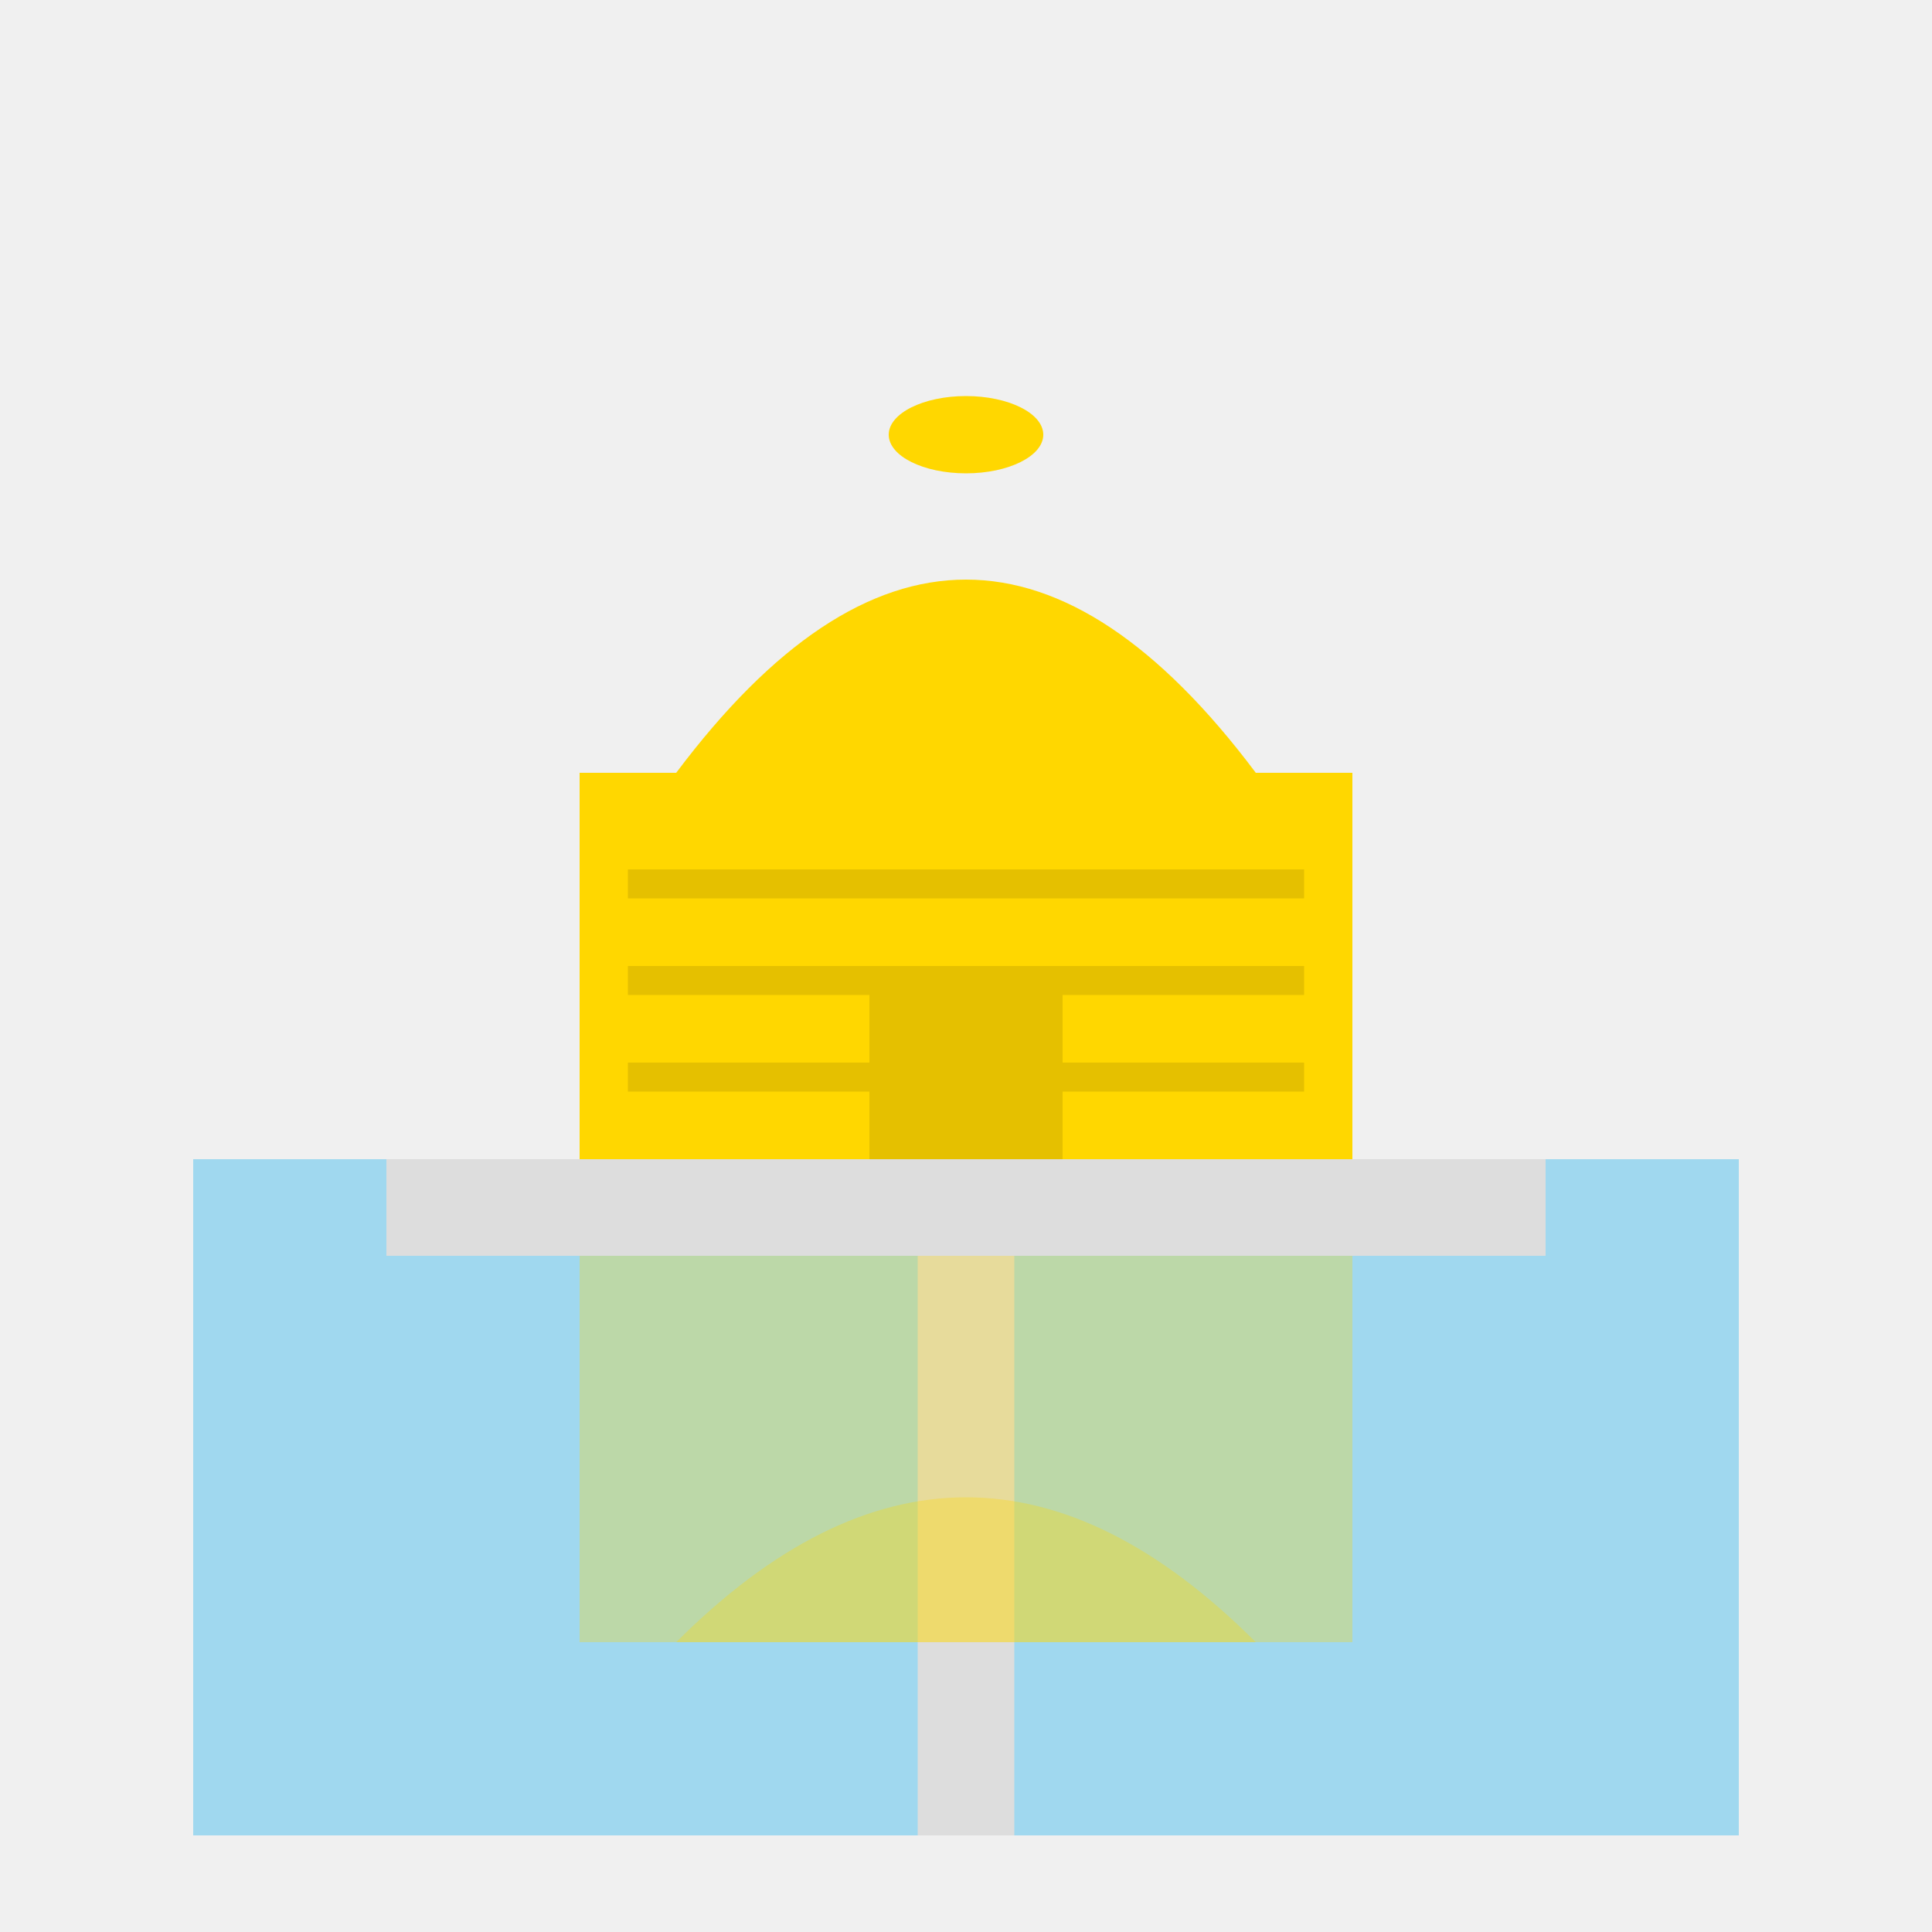
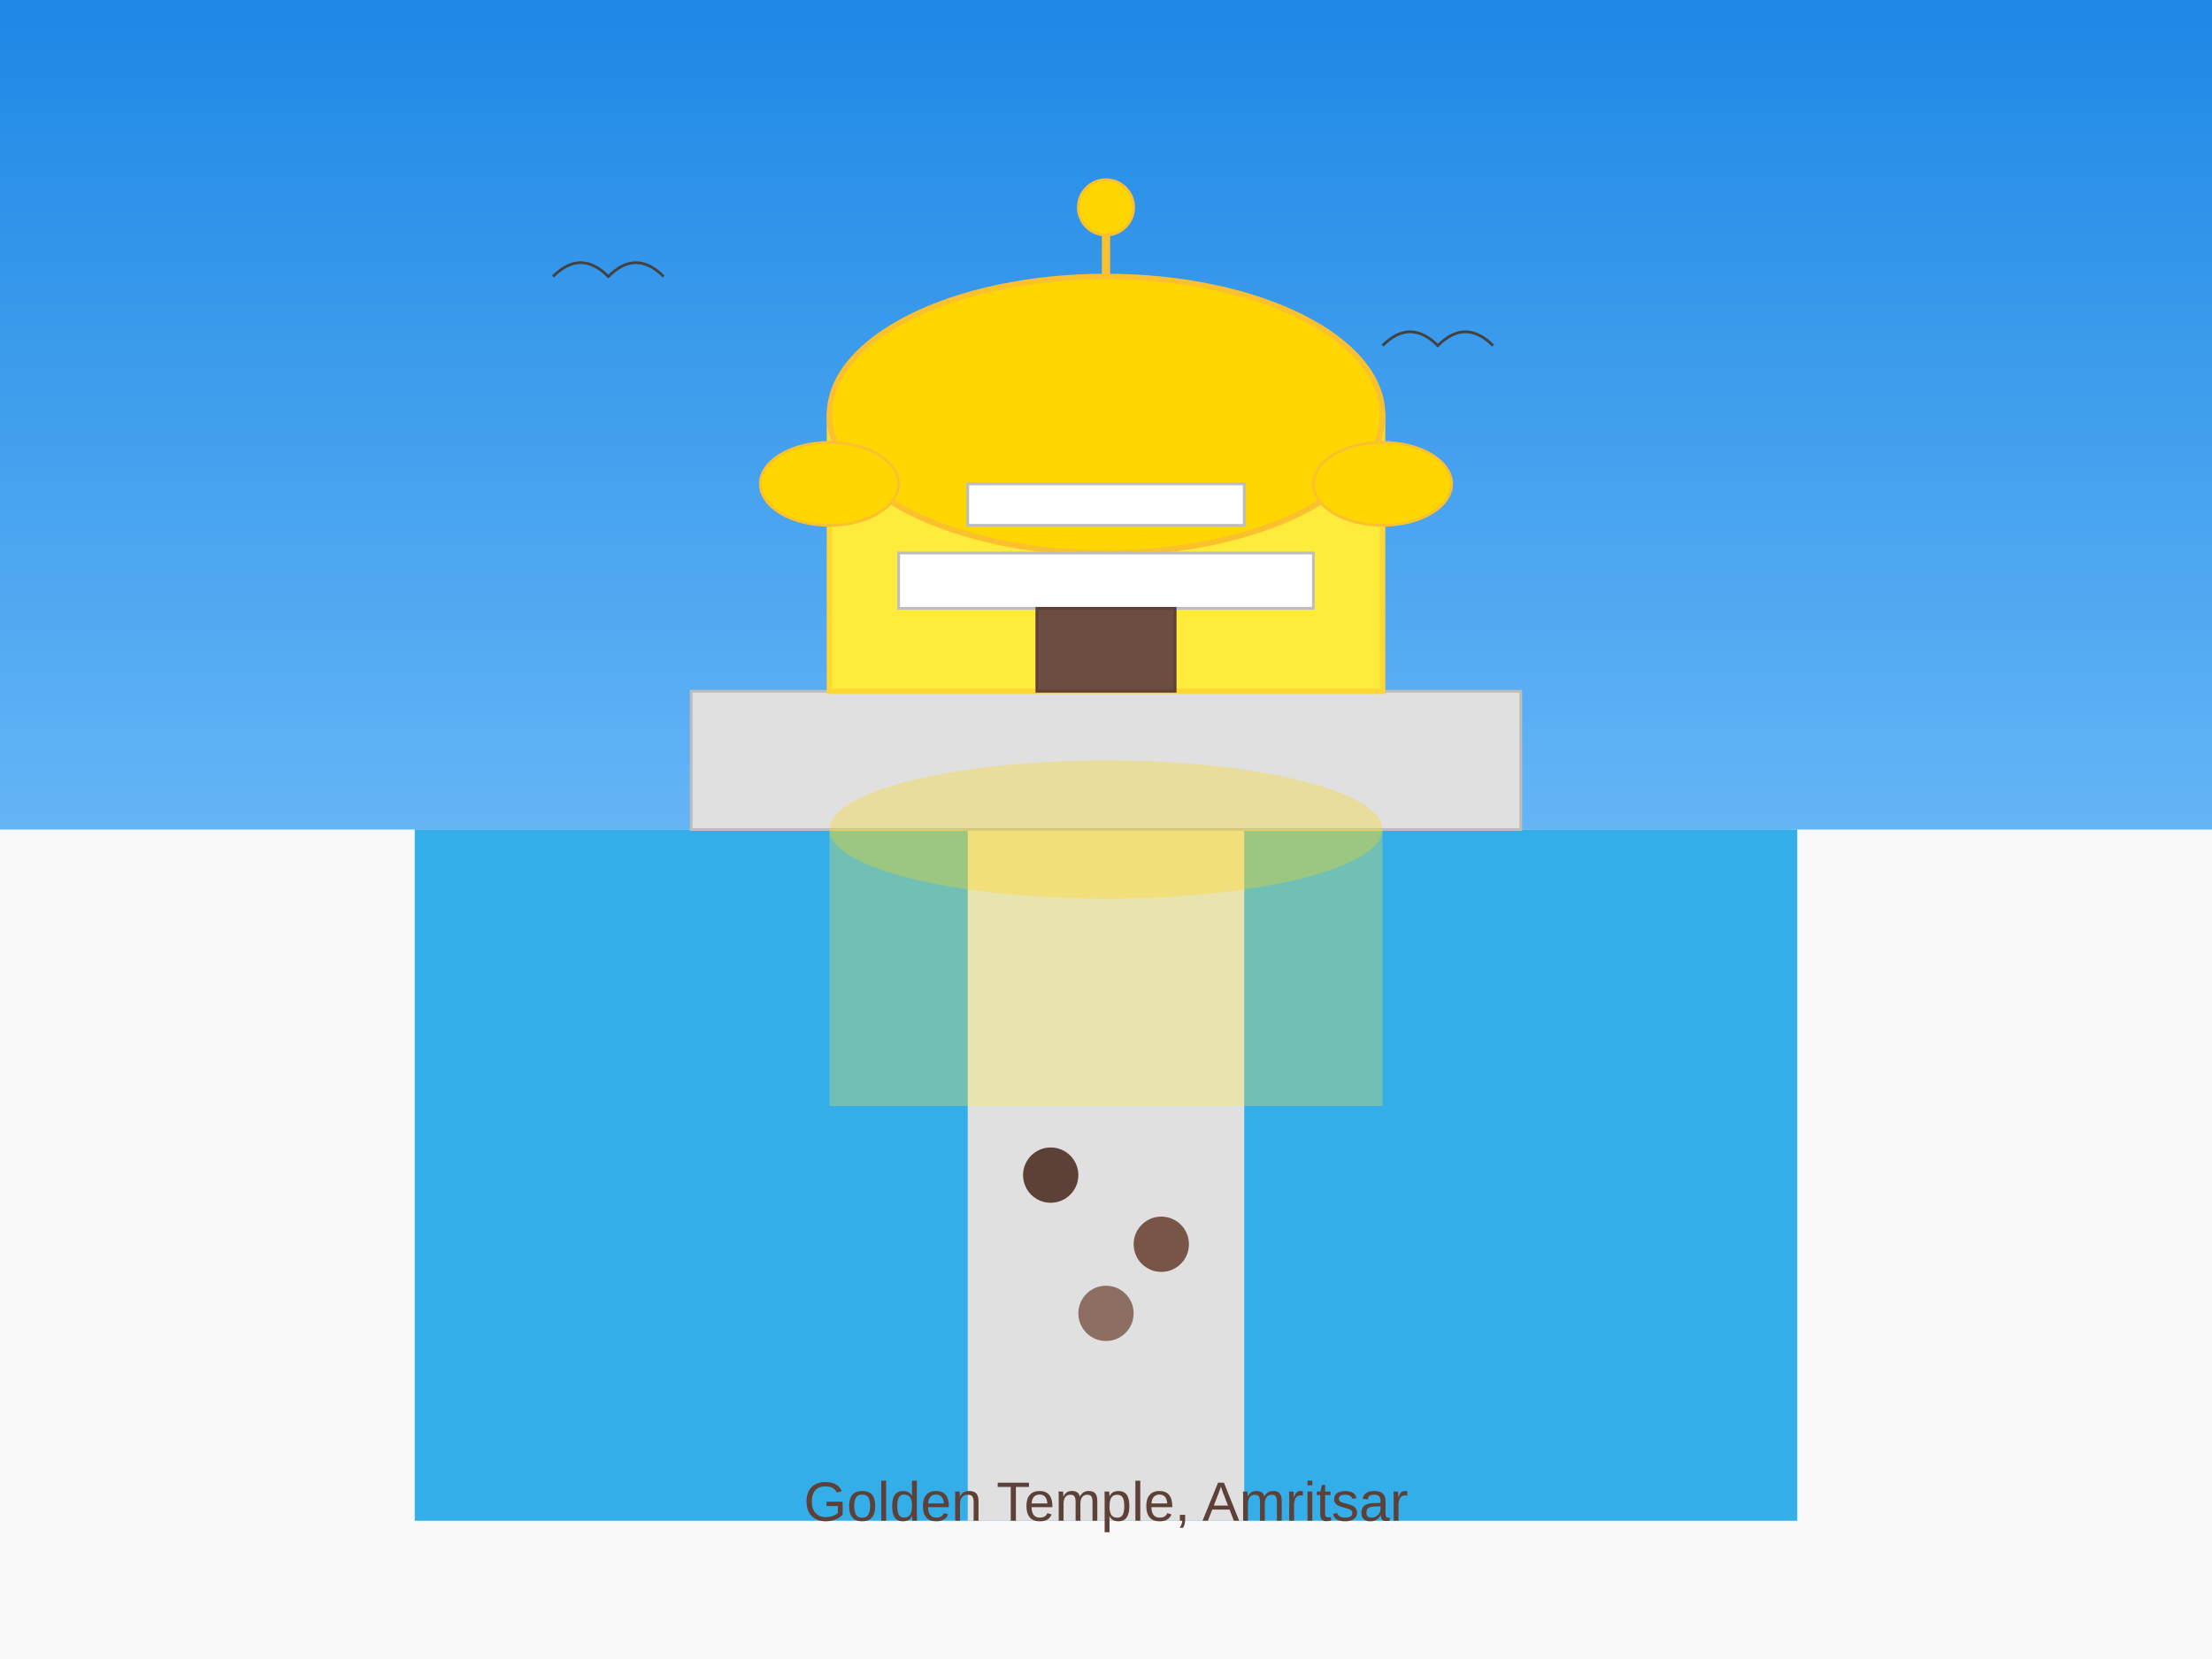
- <svg xmlns="http://www.w3.org/2000/svg" width="200px" height="200px" viewBox="0 0 200 200" version="1.1">
-   <g stroke="none" stroke-width="1" fill="none" fill-rule="evenodd">
-     <g transform="translate(10, 10)">
-       <rect x="10" y="110" width="160" height="70" fill="#a0d8ef" />
-       <rect x="30" y="110" width="120" height="10" fill="#ddd" />
-       <rect x="50" y="70" width="80" height="40" fill="#ffd700" />
-       <path d="M60,70 Q90,30 120,70 Z" fill="#ffd700" />
-       <ellipse cx="90" cy="35" rx="8" ry="4" fill="#ffd700" />
-       <rect x="55" y="80" width="70" height="3" fill="#e5c000" />
-       <rect x="55" y="90" width="70" height="3" fill="#e5c000" />
-       <rect x="55" y="100" width="70" height="3" fill="#e5c000" />
-       <rect x="80" y="90" width="20" height="20" fill="#e5c000" />
-       <rect x="85" y="110" width="10" height="70" fill="#ddd" />
-       <rect x="50" y="120" width="80" height="40" fill="#ffd700" opacity="0.3" />
-       <path d="M60,160 Q90,130 120,160 Z" fill="#ffd700" opacity="0.3" />
-     </g>
-   </g>
+ <svg xmlns="http://www.w3.org/2000/svg" viewBox="0 0 800 600" width="800" height="600">
+   <rect width="800" height="600" fill="#f9f9f9" />
+   <linearGradient id="sky" x1="0%" y1="0%" x2="0%" y2="100%">
+     <stop offset="0%" stop-color="#1e88e5" />
+     <stop offset="100%" stop-color="#64b5f6" />
+   </linearGradient>
+   <rect width="800" height="300" fill="url(#sky)" />
+   <rect x="150" y="300" width="500" height="250" fill="#039be5" opacity="0.8" />
+   <rect x="350" y="300" width="100" height="250" fill="#e0e0e0" />
+   <rect x="250" y="250" width="300" height="50" fill="#e0e0e0" stroke="#bdbdbd" stroke-width="1" />
+   <rect x="300" y="150" width="200" height="100" fill="#ffeb3b" stroke="#fdd835" stroke-width="2" />
+   <ellipse cx="400" cy="150" rx="100" ry="50" fill="#ffd600" stroke="#fbc02d" stroke-width="2" />
+   <path d="M400,100 L400,75" stroke="#fbc02d" stroke-width="3" fill="none" />
+   <circle cx="400" cy="75" r="10" fill="#ffd600" stroke="#fbc02d" stroke-width="1" />
+   <ellipse cx="300" cy="175" rx="25" ry="15" fill="#ffd600" stroke="#fbc02d" stroke-width="1" />
+   <ellipse cx="500" cy="175" rx="25" ry="15" fill="#ffd600" stroke="#fbc02d" stroke-width="1" />
+   <rect x="325" y="200" width="150" height="20" fill="#ffffff" stroke="#bdbdbd" stroke-width="1" />
+   <rect x="350" y="175" width="100" height="15" fill="#ffffff" stroke="#bdbdbd" stroke-width="1" />
+   <rect x="375" y="220" width="50" height="30" fill="#6d4c41" stroke="#5d4037" stroke-width="1" />
+   <rect x="300" y="300" width="200" height="100" fill="#ffeb3b" opacity="0.3" />
+   <ellipse cx="400" cy="300" rx="100" ry="25" fill="#ffd600" opacity="0.3" />
+   <circle cx="380" cy="425" r="10" fill="#5d4037" />
+   <circle cx="420" cy="450" r="10" fill="#795548" />
+   <circle cx="400" cy="475" r="10" fill="#8d6e63" />
+   <path d="M200,100 Q210,90 220,100 Q230,90 240,100" fill="none" stroke="#424242" stroke-width="1" />
+   <path d="M500,125 Q510,115 520,125 Q530,115 540,125" fill="none" stroke="#424242" stroke-width="1" />
+   <text x="400" y="550" text-anchor="middle" font-family="Arial" font-size="20" fill="#5d4037">Golden Temple, Amritsar</text>
</svg>
